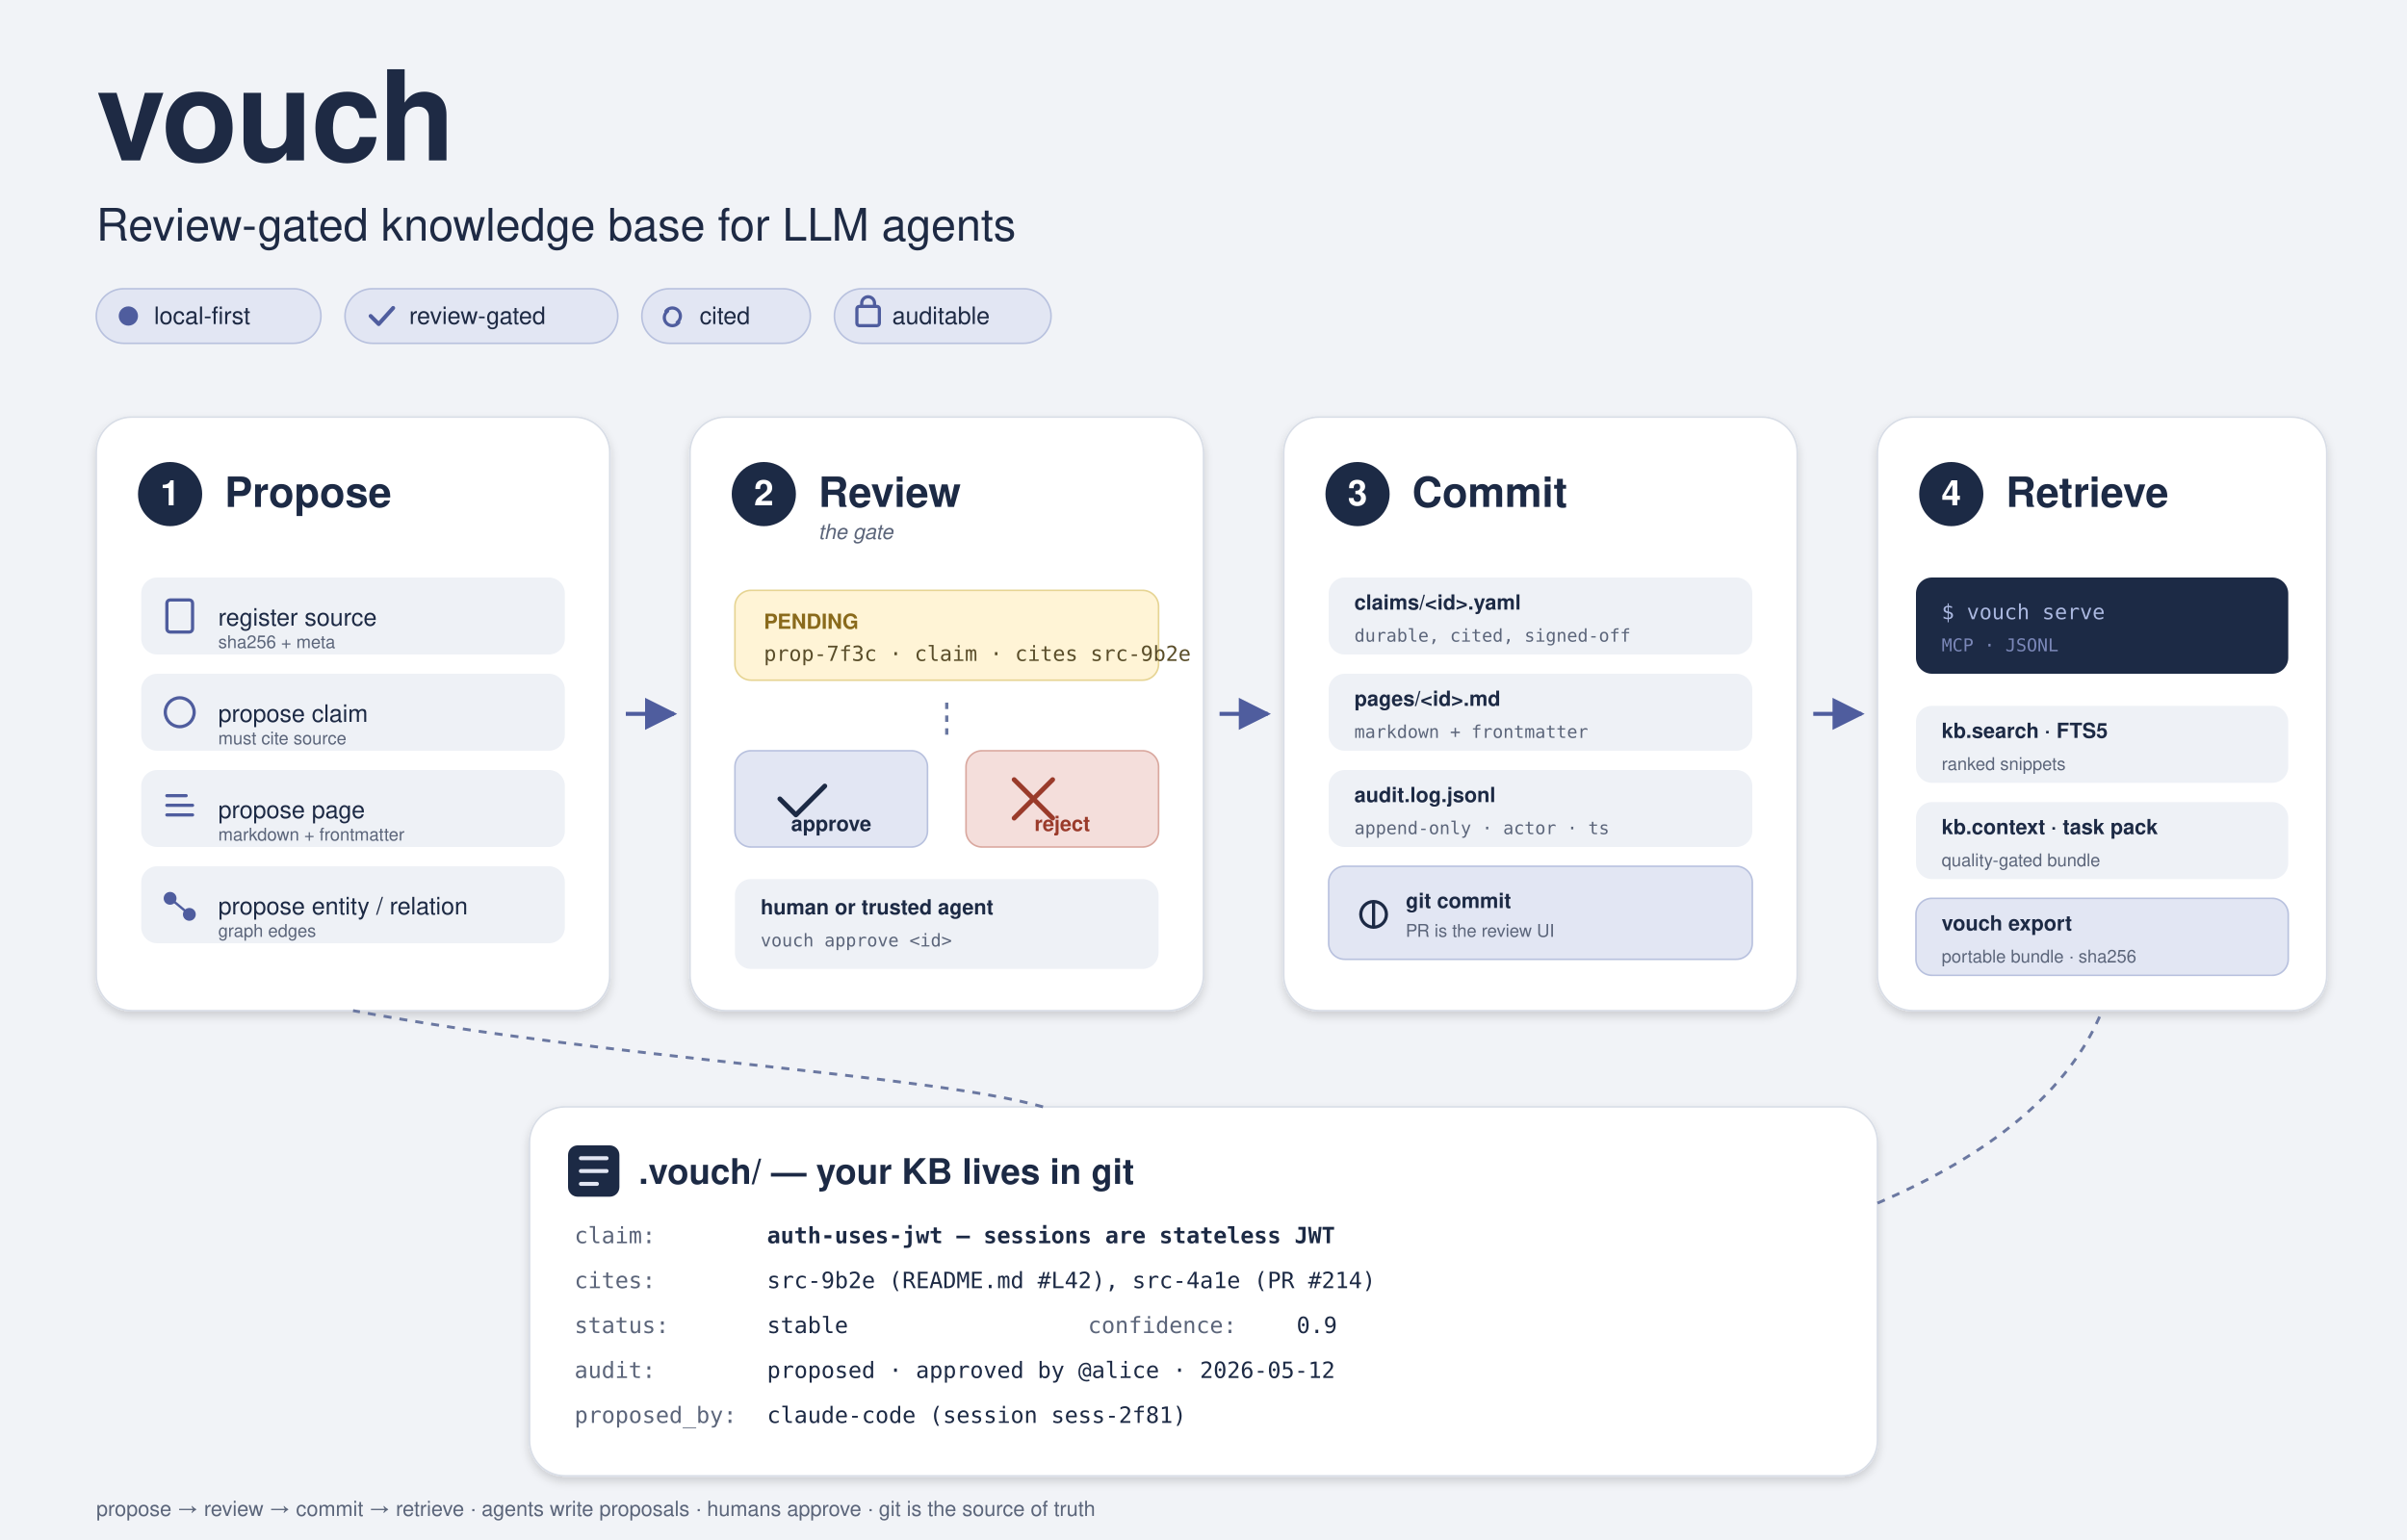
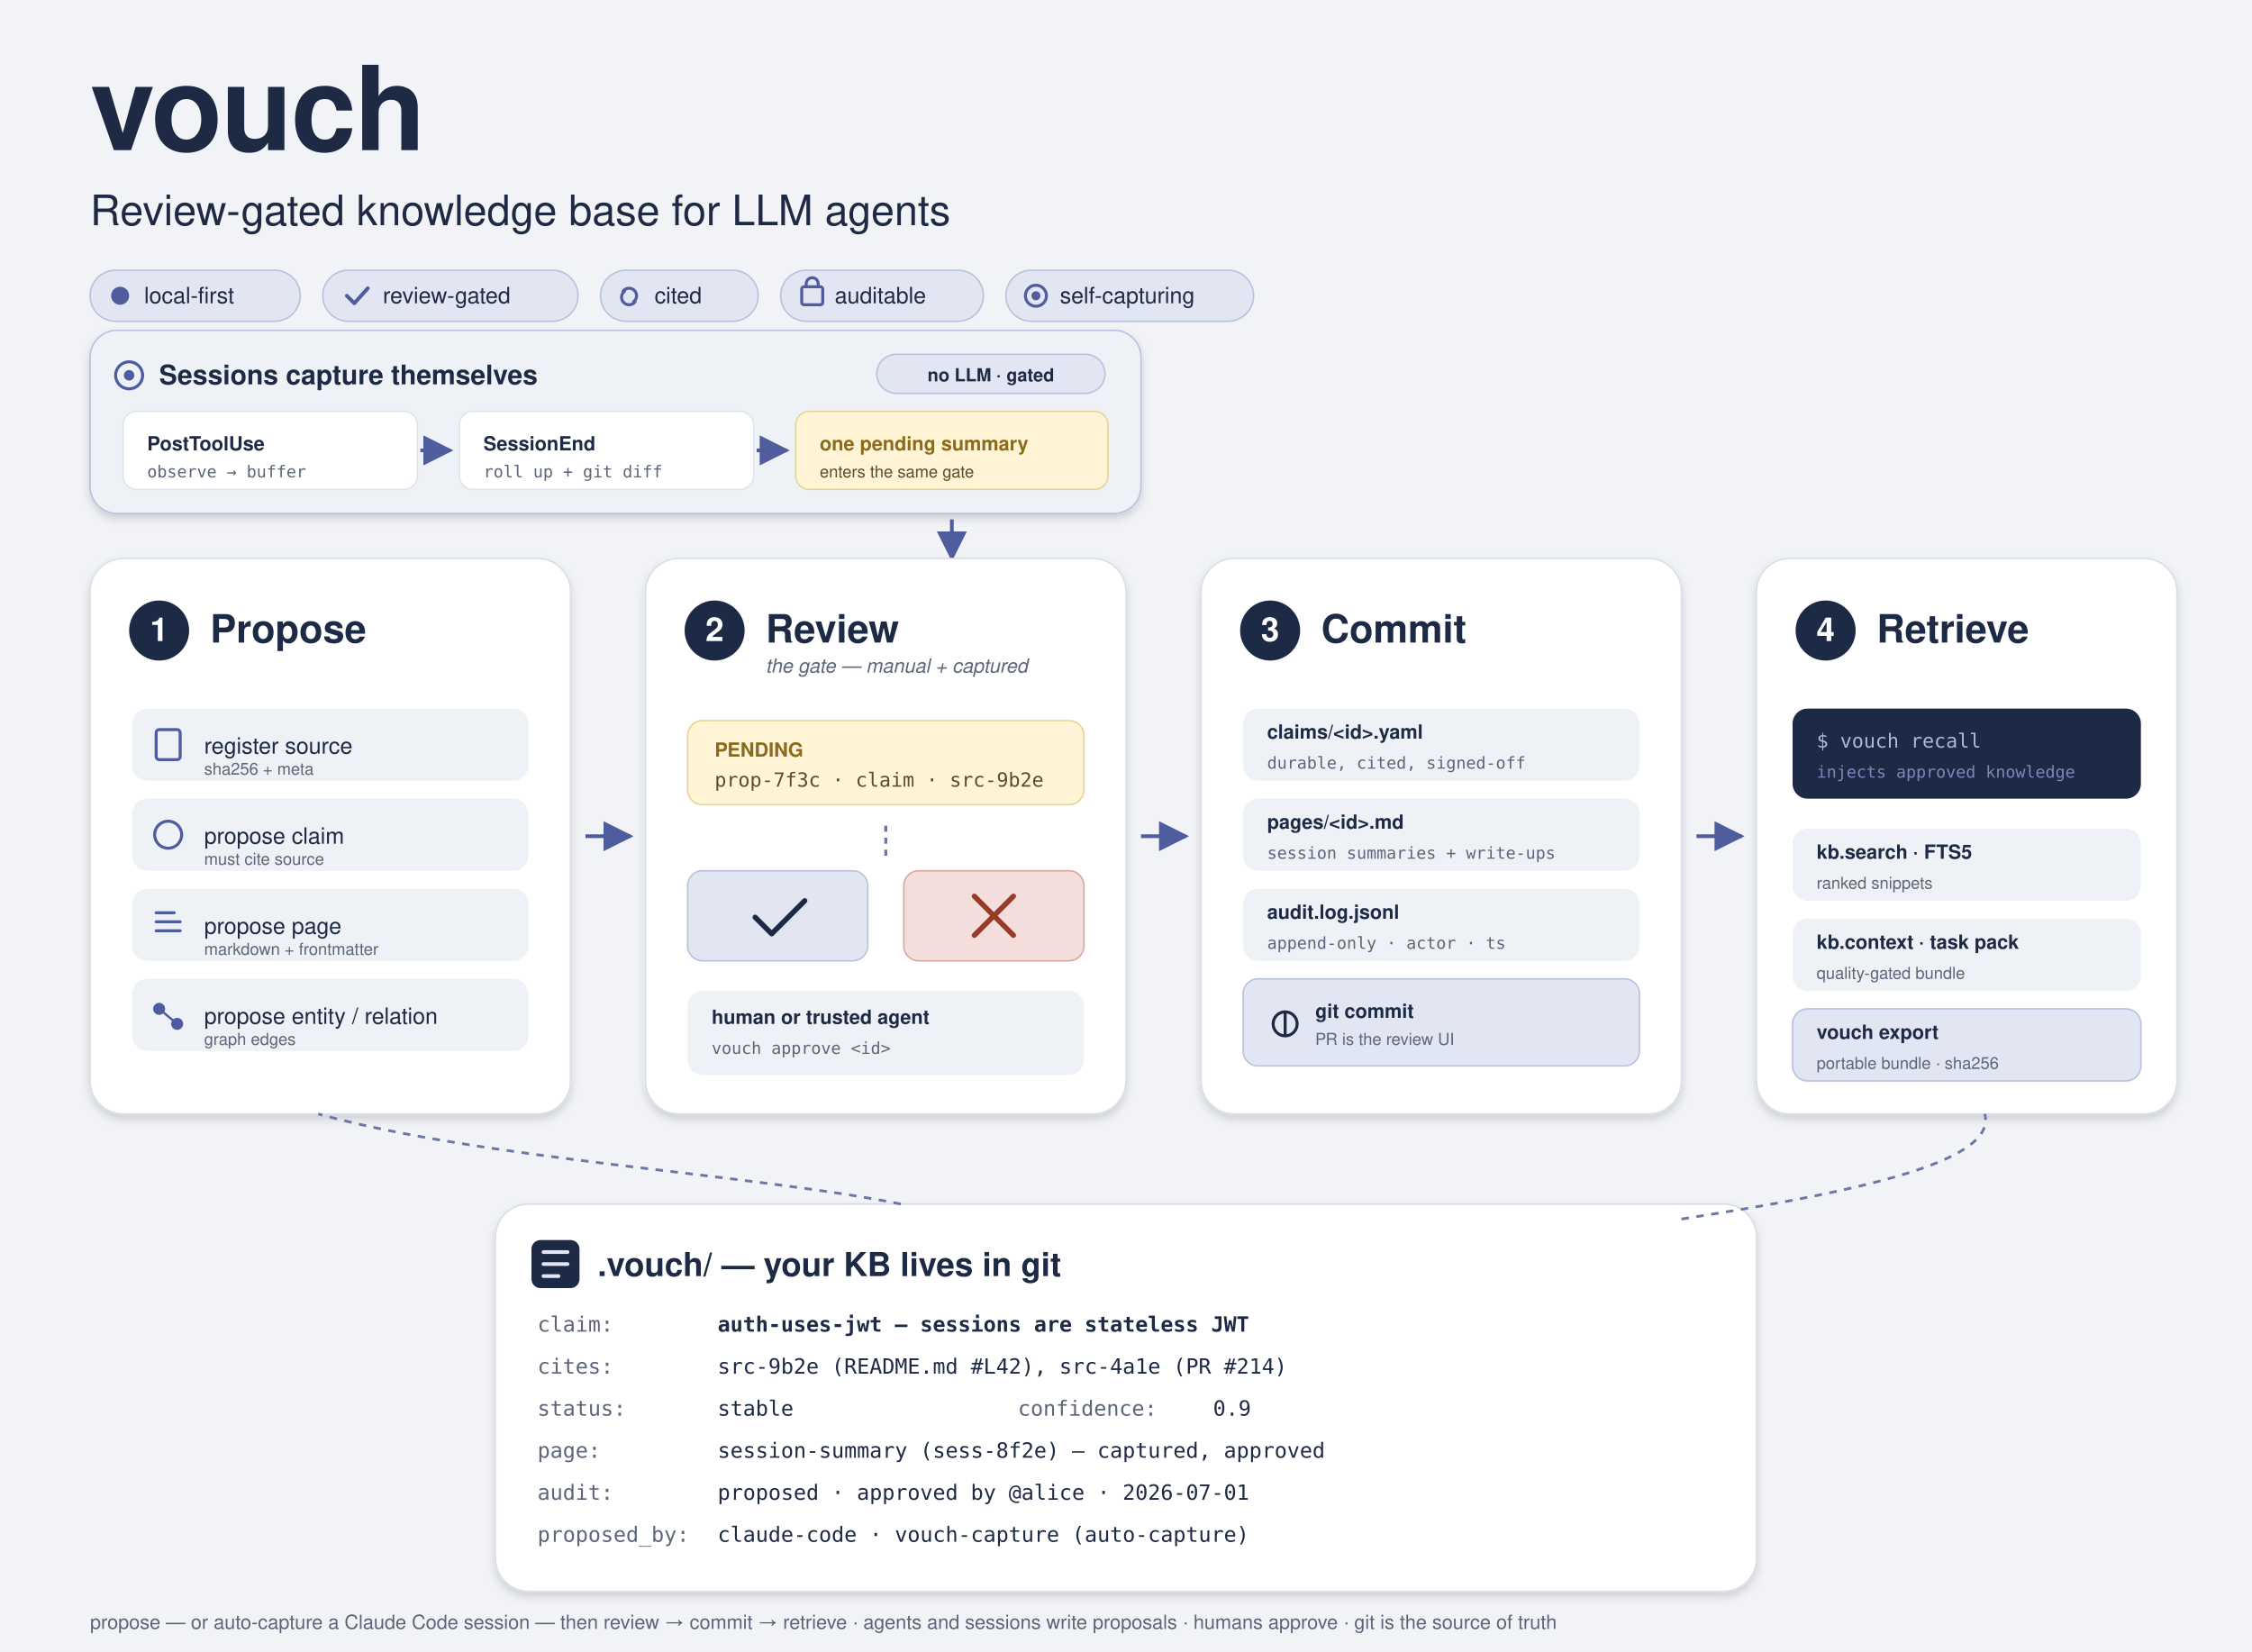
- <svg xmlns="http://www.w3.org/2000/svg" viewBox="0 0 1500 960" font-family="-apple-system, BlinkMacSystemFont, 'Segoe UI', Helvetica, Arial, sans-serif">
-   <rect width="1500" height="960" fill="#f1f3f7" />
+ <svg xmlns="http://www.w3.org/2000/svg" viewBox="0 0 1500 1100" font-family="-apple-system, BlinkMacSystemFont, 'Segoe UI', Helvetica, Arial, sans-serif">
+   <rect width="1500" height="1100" fill="#f1f3f7" />
  <defs>
    <filter id="soft" x="-10%" y="-10%" width="120%" height="120%">
      <feGaussianBlur in="SourceAlpha" stdDeviation="3" />
      <feOffset dx="0" dy="3" />
      <feComponentTransfer>
        <feFuncA type="linear" slope="0.15" />
      </feComponentTransfer>
      <feMerge>
        <feMergeNode />
        <feMergeNode in="SourceGraphic" />
      </feMerge>
    </filter>
    <marker id="arrow" viewBox="0 0 10 10" refX="9" refY="5" markerWidth="8" markerHeight="8" orient="auto-start-reverse">
      <path d="M0,0 L10,5 L0,10 z" fill="#4f5d9e" />
    </marker>
  </defs>
  <text x="60" y="100" font-size="78" font-weight="800" fill="#1e2a44" letter-spacing="-1">vouch</text>
  <text x="60" y="150" font-size="28" fill="#1e2a44" font-weight="400">Review-gated knowledge base for LLM agents</text>
  <g transform="translate(60,180)">
    <g>
      <rect x="0" y="0" width="140" height="34" rx="17" fill="#e2e6f3" stroke="#b8c1de" />
      <circle cx="20" cy="17" r="6" fill="#4f5d9e" />
      <text x="36" y="22" font-size="15" fill="#1e2a44" font-weight="500">local-first</text>
    </g>
    <g transform="translate(155,0)">
      <rect x="0" y="0" width="170" height="34" rx="17" fill="#e2e6f3" stroke="#b8c1de" />
      <path d="M16 17 l5 5 l9 -10" stroke="#4f5d9e" stroke-width="2.5" fill="none" stroke-linecap="round" stroke-linejoin="round" />
      <text x="40" y="22" font-size="15" fill="#1e2a44" font-weight="500">review-gated</text>
    </g>
    <g transform="translate(340,0)">
      <rect x="0" y="0" width="105" height="34" rx="17" fill="#e2e6f3" stroke="#b8c1de" />
      <path d="M16 14 a5 5 0 1 0 7 7 M22 21 a5 5 0 1 0 -7 -7" stroke="#4f5d9e" stroke-width="2" fill="none" stroke-linecap="round" />
      <text x="36" y="22" font-size="15" fill="#1e2a44" font-weight="500">cited</text>
    </g>
    <g transform="translate(460,0)">
      <rect x="0" y="0" width="135" height="34" rx="17" fill="#e2e6f3" stroke="#b8c1de" />
      <rect x="14" y="11" width="14" height="12" rx="1.5" fill="none" stroke="#4f5d9e" stroke-width="2" />
      <path d="M17 11 v-2 a4 4 0 0 1 8 0 v2" fill="none" stroke="#4f5d9e" stroke-width="2" />
      <text x="36" y="22" font-size="15" fill="#1e2a44" font-weight="500">auditable</text>
    </g>
-   </g>
-   <g transform="translate(60,260)" filter="url(#soft)">
+     <g transform="translate(610,0)">
+       <rect x="0" y="0" width="165" height="34" rx="17" fill="#e2e6f3" stroke="#b8c1de" />
+       <circle cx="20" cy="17" r="7" fill="none" stroke="#4f5d9e" stroke-width="2" />
+       <circle cx="20" cy="17" r="3" fill="#4f5d9e" />
+       <text x="36" y="22" font-size="15" fill="#1e2a44" font-weight="500">self-capturing</text>
+     </g>
+   </g>
+   <g transform="translate(60,220)" filter="url(#soft)">
+     <rect width="700" height="122" rx="18" fill="#eef1f6" stroke="#b8c1de" />
+     <circle cx="26" cy="30" r="9" fill="none" stroke="#4f5d9e" stroke-width="2" />
+     <circle cx="26" cy="30" r="3.5" fill="#4f5d9e" />
+     <text x="46" y="36" font-size="18" font-weight="700" fill="#1e2a44">Sessions capture themselves</text>
+     <g transform="translate(524,16)">
+       <rect width="152" height="26" rx="13" fill="#e2e6f3" stroke="#b8c1de" />
+       <text x="76" y="18" font-size="12" font-weight="600" fill="#1e2a44" text-anchor="middle">no LLM · gated</text>
+     </g>
+     <g transform="translate(22,54)">
+       <rect width="196" height="52" rx="9" fill="#ffffff" stroke="#dfe4ee" />
+       <text x="16" y="26" font-size="13" font-weight="600" fill="#1e2a44">PostToolUse</text>
+       <text x="16" y="44" font-size="11" fill="#5b657a" font-family="monospace">observe → buffer</text>
+     </g>
+     <path d="M220 80 L240 80" stroke="#4f5d9e" stroke-width="2.5" fill="none" marker-end="url(#arrow)" />
+     <g transform="translate(246,54)">
+       <rect width="196" height="52" rx="9" fill="#ffffff" stroke="#dfe4ee" />
+       <text x="16" y="26" font-size="13" font-weight="600" fill="#1e2a44">SessionEnd</text>
+       <text x="16" y="44" font-size="11" fill="#5b657a" font-family="monospace">roll up + git diff</text>
+     </g>
+     <path d="M444 80 L464 80" stroke="#4f5d9e" stroke-width="2.5" fill="none" marker-end="url(#arrow)" />
+     <g transform="translate(470,54)">
+       <rect width="208" height="52" rx="9" fill="#fff4d6" stroke="#e6d493" />
+       <text x="16" y="26" font-size="13" font-weight="700" fill="#8a6b1c">one pending summary</text>
+       <text x="16" y="44" font-size="11" fill="#5a4e2a">enters the same gate</text>
+     </g>
+   </g>
+   <path d="M634 346 L634 372" stroke="#4f5d9e" stroke-width="2.5" fill="none" marker-end="url(#arrow)" />
+   <g transform="translate(60,372)" filter="url(#soft)">
    <rect width="320" height="370" rx="22" fill="#ffffff" stroke="#d8dde6" />
    <circle cx="46" cy="48" r="20" fill="#1e2a44" />
    <text x="46" y="55" font-size="22" font-weight="700" fill="#ffffff" text-anchor="middle">1</text>
    <text x="80" y="56" font-size="26" font-weight="700" fill="#1e2a44">Propose</text>
    <g transform="translate(28,100)">
      <rect width="264" height="48" rx="10" fill="#eef1f6" />
      <rect x="16" y="14" width="16" height="20" rx="2" fill="none" stroke="#4f5d9e" stroke-width="2" />
      <text x="48" y="30" font-size="15" fill="#1e2a44" font-weight="500">register source</text>
      <text x="48" y="44" font-size="11" fill="#5b657a">sha256 + meta</text>
    </g>
    <g transform="translate(28,160)">
      <rect width="264" height="48" rx="10" fill="#eef1f6" />
      <circle cx="24" cy="24" r="9" fill="none" stroke="#4f5d9e" stroke-width="2" />
      <text x="48" y="30" font-size="15" fill="#1e2a44" font-weight="500">propose claim</text>
      <text x="48" y="44" font-size="11" fill="#5b657a">must cite source</text>
    </g>
    <g transform="translate(28,220)">
      <rect width="264" height="48" rx="10" fill="#eef1f6" />
      <path d="M16 28 h16 M16 22 h16 M16 16 h12" stroke="#4f5d9e" stroke-width="2" stroke-linecap="round" />
      <text x="48" y="30" font-size="15" fill="#1e2a44" font-weight="500">propose page</text>
      <text x="48" y="44" font-size="11" fill="#5b657a">markdown + frontmatter</text>
    </g>
    <g transform="translate(28,280)">
      <rect width="264" height="48" rx="10" fill="#eef1f6" />
      <circle cx="18" cy="20" r="4" fill="#4f5d9e" />
      <circle cx="30" cy="30" r="4" fill="#4f5d9e" />
      <path d="M18 20 L30 30" stroke="#4f5d9e" stroke-width="1.5" />
      <text x="48" y="30" font-size="15" fill="#1e2a44" font-weight="500">propose entity / relation</text>
      <text x="48" y="44" font-size="11" fill="#5b657a">graph edges</text>
    </g>
  </g>
-   <path d="M390 445 L420 445" stroke="#4f5d9e" stroke-width="2.5" fill="none" marker-end="url(#arrow)" />
-   <g transform="translate(430,260)" filter="url(#soft)">
+   <path d="M390 557 L420 557" stroke="#4f5d9e" stroke-width="2.5" fill="none" marker-end="url(#arrow)" />
+   <g transform="translate(430,372)" filter="url(#soft)">
    <rect width="320" height="370" rx="22" fill="#ffffff" stroke="#d8dde6" />
    <circle cx="46" cy="48" r="20" fill="#1e2a44" />
    <text x="46" y="55" font-size="22" font-weight="700" fill="#ffffff" text-anchor="middle">2</text>
    <text x="80" y="56" font-size="26" font-weight="700" fill="#1e2a44">Review</text>
-     <text x="80" y="76" font-size="13" fill="#5b657a" font-style="italic">the gate</text>
+     <text x="80" y="76" font-size="13" fill="#5b657a" font-style="italic">the gate — manual + captured</text>
    <g transform="translate(28,108)">
      <rect width="264" height="56" rx="10" fill="#fff4d6" stroke="#e6d493" />
      <text x="18" y="24" font-size="13" font-weight="700" fill="#8a6b1c">PENDING</text>
-       <text x="18" y="44" font-size="13" fill="#5a4e2a" font-family="monospace">prop-7f3c · claim · cites src-9b2e</text>
+       <text x="18" y="44" font-size="13" fill="#5a4e2a" font-family="monospace">prop-7f3c · claim · src-9b2e</text>
    </g>
    <path d="M160 178 v22" stroke="#6b78a1" stroke-width="2" stroke-dasharray="4 4" fill="none" />
    <g transform="translate(28,208)">
      <rect width="120" height="60" rx="10" fill="#e2e6f3" stroke="#b8c1de" />
-       <path d="M28 30 l10 10 l18 -18" stroke="#1e2a44" stroke-width="3" fill="none" stroke-linecap="round" stroke-linejoin="round" />
-       <text x="60" y="50" font-size="13" font-weight="600" fill="#1e2a44" text-anchor="middle">approve</text>
+       <path d="M45 31 l11 11 l22 -22" stroke="#1e2a44" stroke-width="3.5" fill="none" stroke-linecap="round" stroke-linejoin="round" />
    </g>
    <g transform="translate(172,208)">
      <rect width="120" height="60" rx="10" fill="#f4dedb" stroke="#d9a89f" />
-       <path d="M30 18 l24 24 M54 18 l-24 24" stroke="#9a3a2c" stroke-width="3" stroke-linecap="round" />
-       <text x="60" y="50" font-size="13" font-weight="600" fill="#9a3a2c" text-anchor="middle">reject</text>
+       <path d="M47 17 l26 26 M73 17 l-26 26" stroke="#9a3a2c" stroke-width="3.5" stroke-linecap="round" />
    </g>
    <g transform="translate(28,288)">
      <rect width="264" height="56" rx="10" fill="#eef1f6" />
      <text x="16" y="22" font-size="13" font-weight="600" fill="#1e2a44">human or trusted agent</text>
      <text x="16" y="42" font-size="11" fill="#5b657a" font-family="monospace">vouch approve &lt;id&gt;</text>
    </g>
  </g>
-   <path d="M760 445 L790 445" stroke="#4f5d9e" stroke-width="2.5" fill="none" marker-end="url(#arrow)" />
-   <g transform="translate(800,260)" filter="url(#soft)">
+   <path d="M760 557 L790 557" stroke="#4f5d9e" stroke-width="2.5" fill="none" marker-end="url(#arrow)" />
+   <g transform="translate(800,372)" filter="url(#soft)">
    <rect width="320" height="370" rx="22" fill="#ffffff" stroke="#d8dde6" />
    <circle cx="46" cy="48" r="20" fill="#1e2a44" />
    <text x="46" y="55" font-size="22" font-weight="700" fill="#ffffff" text-anchor="middle">3</text>
    <text x="80" y="56" font-size="26" font-weight="700" fill="#1e2a44">Commit</text>
    <g transform="translate(28,100)">
      <rect width="264" height="48" rx="10" fill="#eef1f6" />
      <text x="16" y="20" font-size="13" font-weight="600" fill="#1e2a44">claims/&lt;id&gt;.yaml</text>
      <text x="16" y="40" font-size="11" fill="#5b657a" font-family="monospace">durable, cited, signed-off</text>
    </g>
    <g transform="translate(28,160)">
      <rect width="264" height="48" rx="10" fill="#eef1f6" />
      <text x="16" y="20" font-size="13" font-weight="600" fill="#1e2a44">pages/&lt;id&gt;.md</text>
-       <text x="16" y="40" font-size="11" fill="#5b657a" font-family="monospace">markdown + frontmatter</text>
+       <text x="16" y="40" font-size="11" fill="#5b657a" font-family="monospace">session summaries + write-ups</text>
    </g>
    <g transform="translate(28,220)">
      <rect width="264" height="48" rx="10" fill="#eef1f6" />
      <text x="16" y="20" font-size="13" font-weight="600" fill="#1e2a44">audit.log.jsonl</text>
      <text x="16" y="40" font-size="11" fill="#5b657a" font-family="monospace">append-only · actor · ts</text>
    </g>
    <g transform="translate(28,280)">
      <rect width="264" height="58" rx="10" fill="#e2e6f3" stroke="#b8c1de" />
      <path d="M20 30 a8 8 0 1 1 16 0 a8 8 0 1 1 -16 0 M28 22 v16" stroke="#1e2a44" stroke-width="2" fill="none" />
      <text x="48" y="26" font-size="13" font-weight="600" fill="#1e2a44">git commit</text>
      <text x="48" y="44" font-size="11" fill="#5b657a">PR is the review UI</text>
    </g>
  </g>
-   <path d="M1130 445 L1160 445" stroke="#4f5d9e" stroke-width="2.5" fill="none" marker-end="url(#arrow)" />
-   <g transform="translate(1170,260)" filter="url(#soft)">
+   <path d="M1130 557 L1160 557" stroke="#4f5d9e" stroke-width="2.5" fill="none" marker-end="url(#arrow)" />
+   <g transform="translate(1170,372)" filter="url(#soft)">
    <rect width="280" height="370" rx="22" fill="#ffffff" stroke="#d8dde6" />
    <circle cx="46" cy="48" r="20" fill="#1e2a44" />
    <text x="46" y="55" font-size="22" font-weight="700" fill="#ffffff" text-anchor="middle">4</text>
    <text x="80" y="56" font-size="26" font-weight="700" fill="#1e2a44">Retrieve</text>
    <g transform="translate(24,100)">
      <rect width="232" height="60" rx="10" fill="#1e2a44" />
-       <text x="16" y="26" font-size="13" font-family="monospace" fill="#aab8e0">$ vouch serve</text>
-       <text x="16" y="46" font-size="11" font-family="monospace" fill="#7a87b8">MCP · JSONL</text>
+       <text x="16" y="26" font-size="13" font-family="monospace" fill="#aab8e0">$ vouch recall</text>
+       <text x="16" y="46" font-size="11" font-family="monospace" fill="#7a87b8">injects approved knowledge</text>
    </g>
    <g transform="translate(24,180)">
      <rect width="232" height="48" rx="10" fill="#eef1f6" />
      <text x="16" y="20" font-size="13" font-weight="600" fill="#1e2a44">kb.search · FTS5</text>
      <text x="16" y="40" font-size="11" fill="#5b657a">ranked snippets</text>
    </g>
    <g transform="translate(24,240)">
      <rect width="232" height="48" rx="10" fill="#eef1f6" />
      <text x="16" y="20" font-size="13" font-weight="600" fill="#1e2a44">kb.context · task pack</text>
      <text x="16" y="40" font-size="11" fill="#5b657a">quality-gated bundle</text>
    </g>
    <g transform="translate(24,300)">
      <rect width="232" height="48" rx="10" fill="#e2e6f3" stroke="#b8c1de" />
      <text x="16" y="20" font-size="13" font-weight="600" fill="#1e2a44">vouch export</text>
      <text x="16" y="40" font-size="11" fill="#5b657a">portable bundle · sha256</text>
    </g>
  </g>
-   <g transform="translate(330,690)" filter="url(#soft)">
-     <rect width="840" height="230" rx="22" fill="#ffffff" stroke="#d8dde6" />
+   <g transform="translate(330,802)" filter="url(#soft)">
+     <rect width="840" height="258" rx="22" fill="#ffffff" stroke="#d8dde6" />
    <rect x="24" y="24" width="32" height="32" rx="6" fill="#1e2a44" />
    <path d="M32 32 h16 M32 40 h16 M32 48 h10" stroke="#e2e6f3" stroke-width="2.5" stroke-linecap="round" />
    <text x="68" y="48" font-size="22" font-weight="700" fill="#1e2a44">.vouch/ — your KB lives in git</text>
    <g transform="translate(28,85)" font-family="monospace" font-size="14">
      <text x="0" y="0" fill="#5b657a">claim:</text>
      <text x="120" y="0" fill="#1e2a44" font-weight="600">auth-uses-jwt — sessions are stateless JWT</text>
      <text x="0" y="28" fill="#5b657a">cites:</text>
      <text x="120" y="28" fill="#1e2a44">src-9b2e (README.md #L42), src-4a1e (PR #214)</text>
      <text x="0" y="56" fill="#5b657a">status:</text>
      <text x="120" y="56" fill="#1e2a44">stable</text>
      <text x="320" y="56" fill="#5b657a">confidence:</text>
      <text x="450" y="56" fill="#1e2a44">0.9</text>
-       <text x="0" y="84" fill="#5b657a">audit:</text>
-       <text x="120" y="84" fill="#1e2a44">proposed · approved by @alice · 2026-05-12</text>
-       <text x="0" y="112" fill="#5b657a">proposed_by:</text>
-       <text x="120" y="112" fill="#1e2a44">claude-code (session sess-2f81)</text>
-     </g>
-   </g>
-   <path d="M650 690 C 580 670, 380 660, 220 630" stroke="#6b78a1" stroke-width="1.8" fill="none" stroke-dasharray="5 5" />
-   <path d="M1170 750 C 1240 720, 1290 680, 1310 630" stroke="#6b78a1" stroke-width="1.8" fill="none" stroke-dasharray="5 5" />
-   <text x="60" y="945" font-size="13" fill="#5b657a">propose → review → commit → retrieve · agents write proposals · humans approve · git is the source of truth</text>
+       <text x="0" y="84" fill="#5b657a">page:</text>
+       <text x="120" y="84" fill="#1e2a44">session-summary (sess-8f2e) — captured, approved</text>
+       <text x="0" y="112" fill="#5b657a">audit:</text>
+       <text x="120" y="112" fill="#1e2a44">proposed · approved by @alice · 2026-07-01</text>
+       <text x="0" y="140" fill="#5b657a">proposed_by:</text>
+       <text x="120" y="140" fill="#1e2a44">claude-code · vouch-capture (auto-capture)</text>
+     </g>
+   </g>
+   <path d="M600 802 C 500 782, 320 772, 212 742" stroke="#6b78a1" stroke-width="1.8" fill="none" stroke-dasharray="5 5" />
+   <path d="M1120 812 C 1250 792, 1330 772, 1322 742" stroke="#6b78a1" stroke-width="1.8" fill="none" stroke-dasharray="5 5" />
+   <text x="60" y="1085" font-size="13" fill="#5b657a">propose — or auto-capture a Claude Code session — then review → commit → retrieve · agents and sessions write proposals · humans approve · git is the source of truth</text>
</svg>
